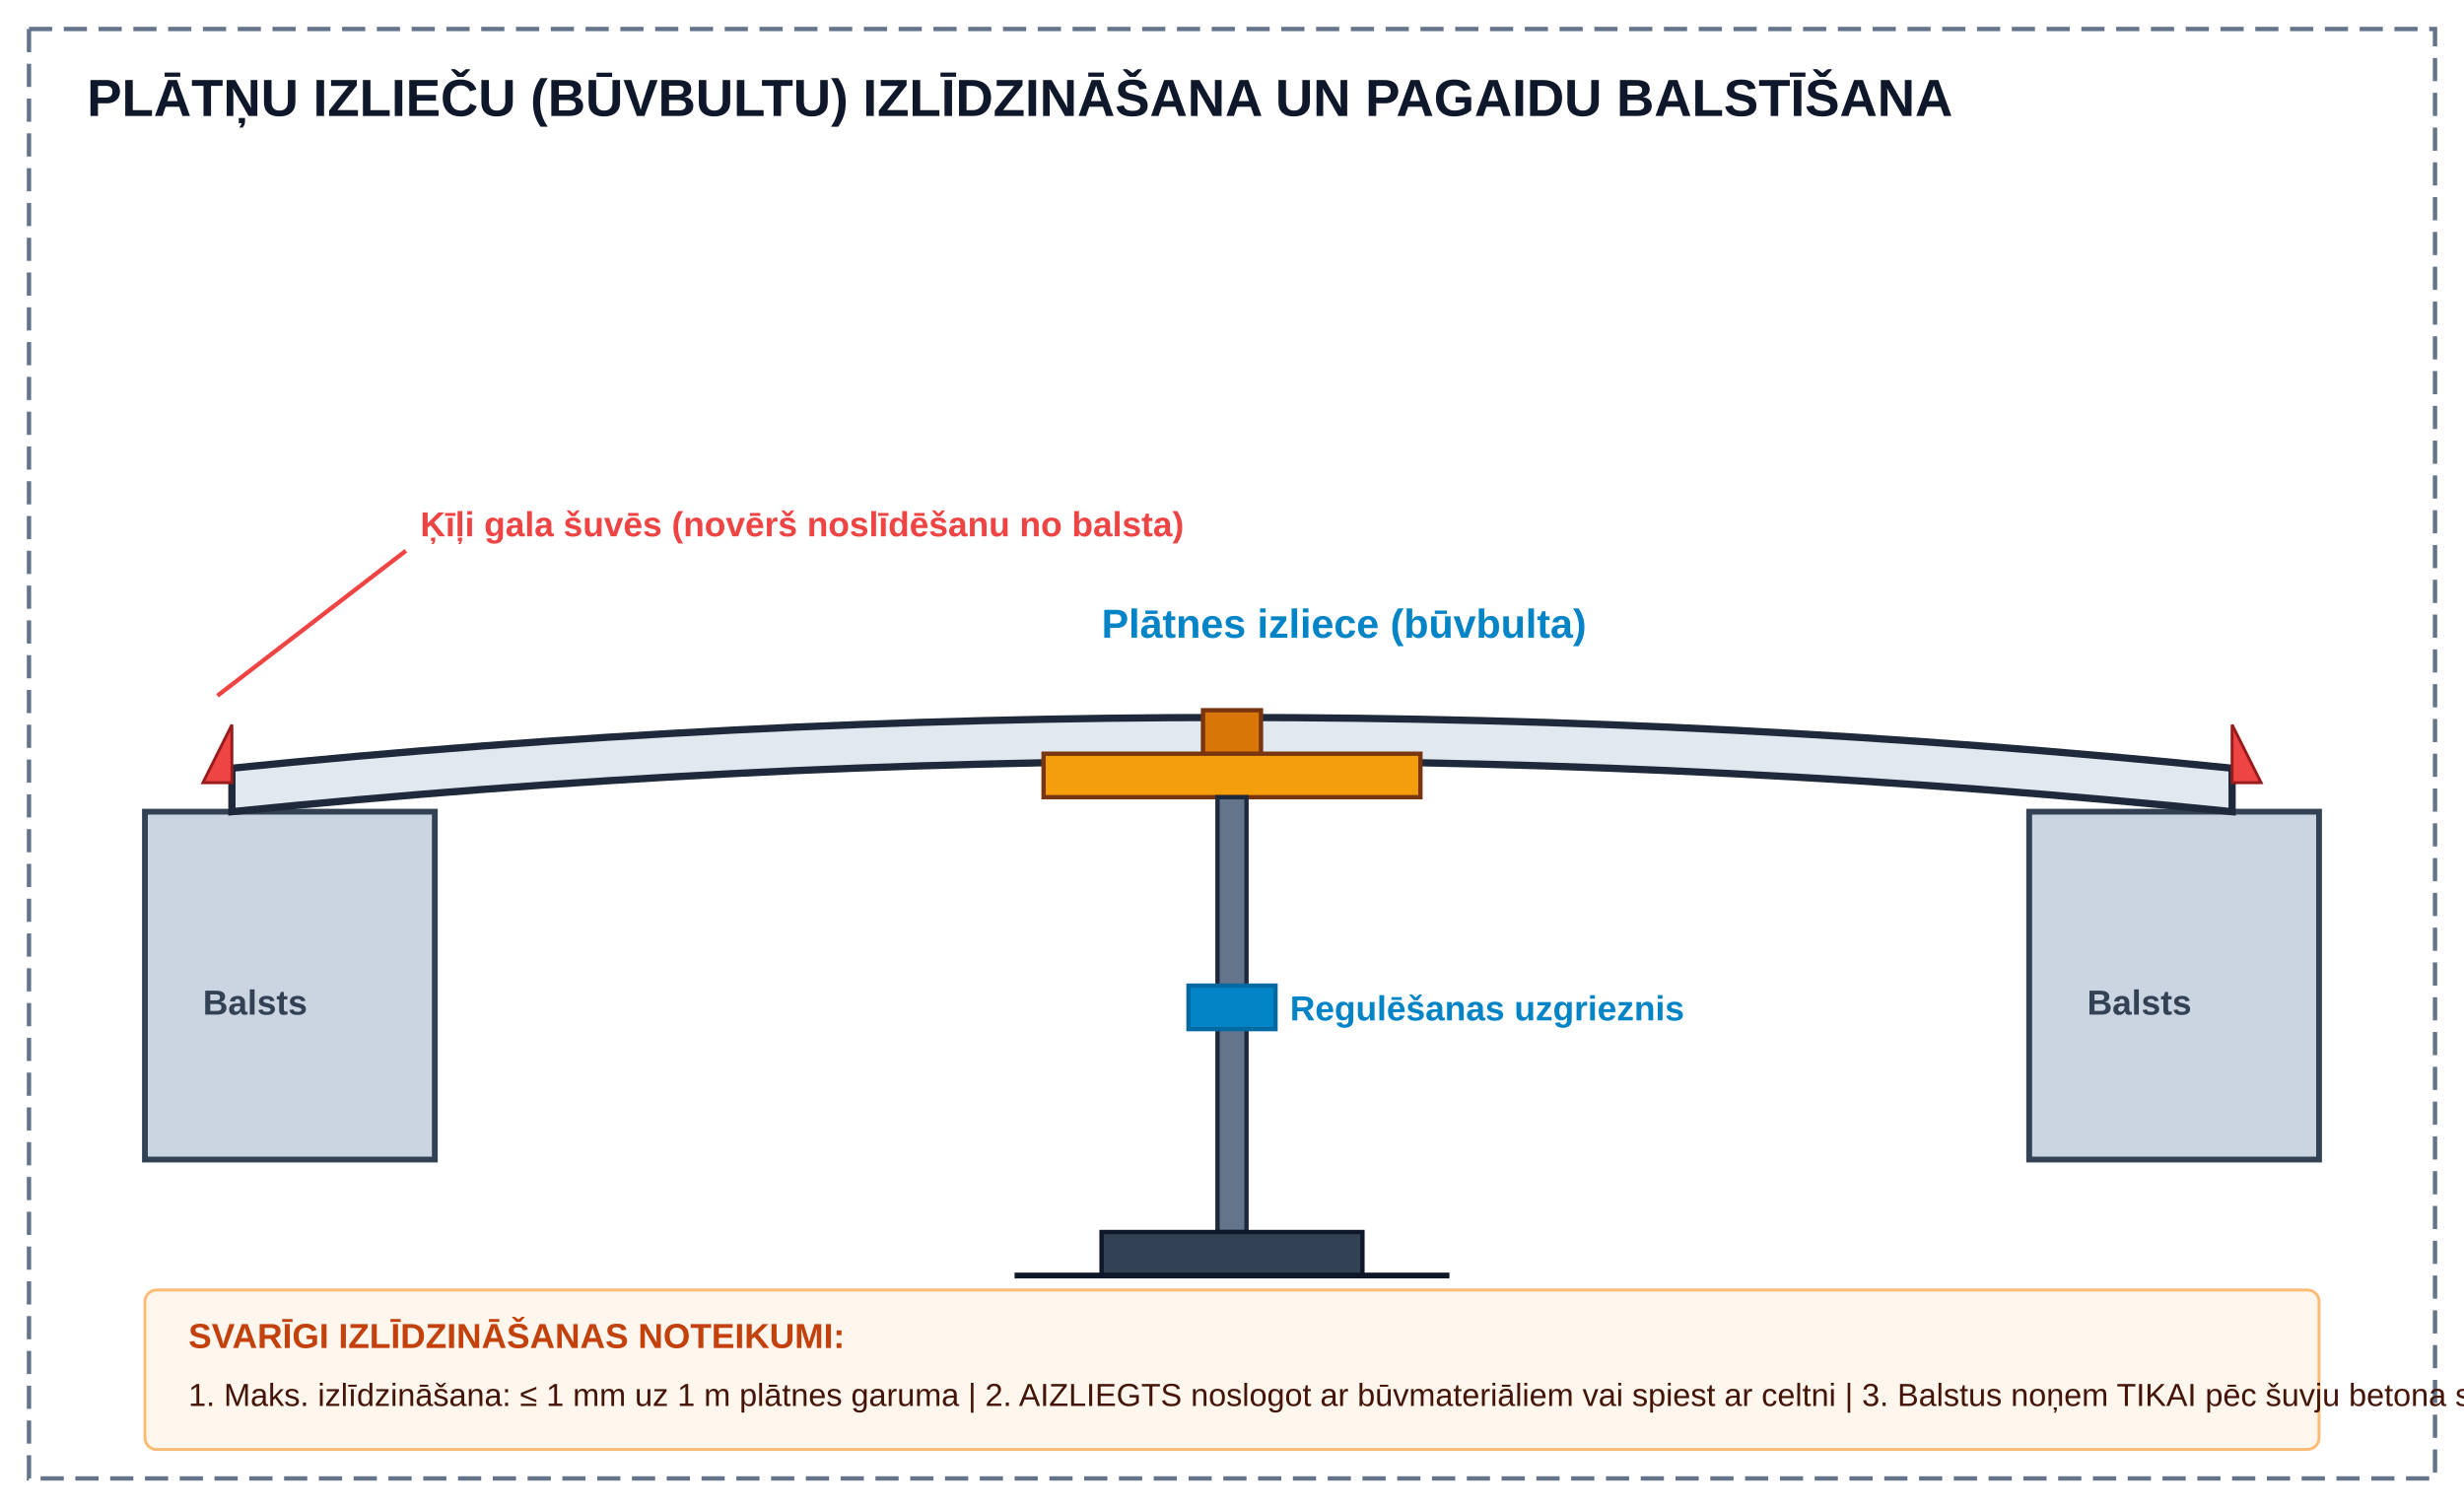
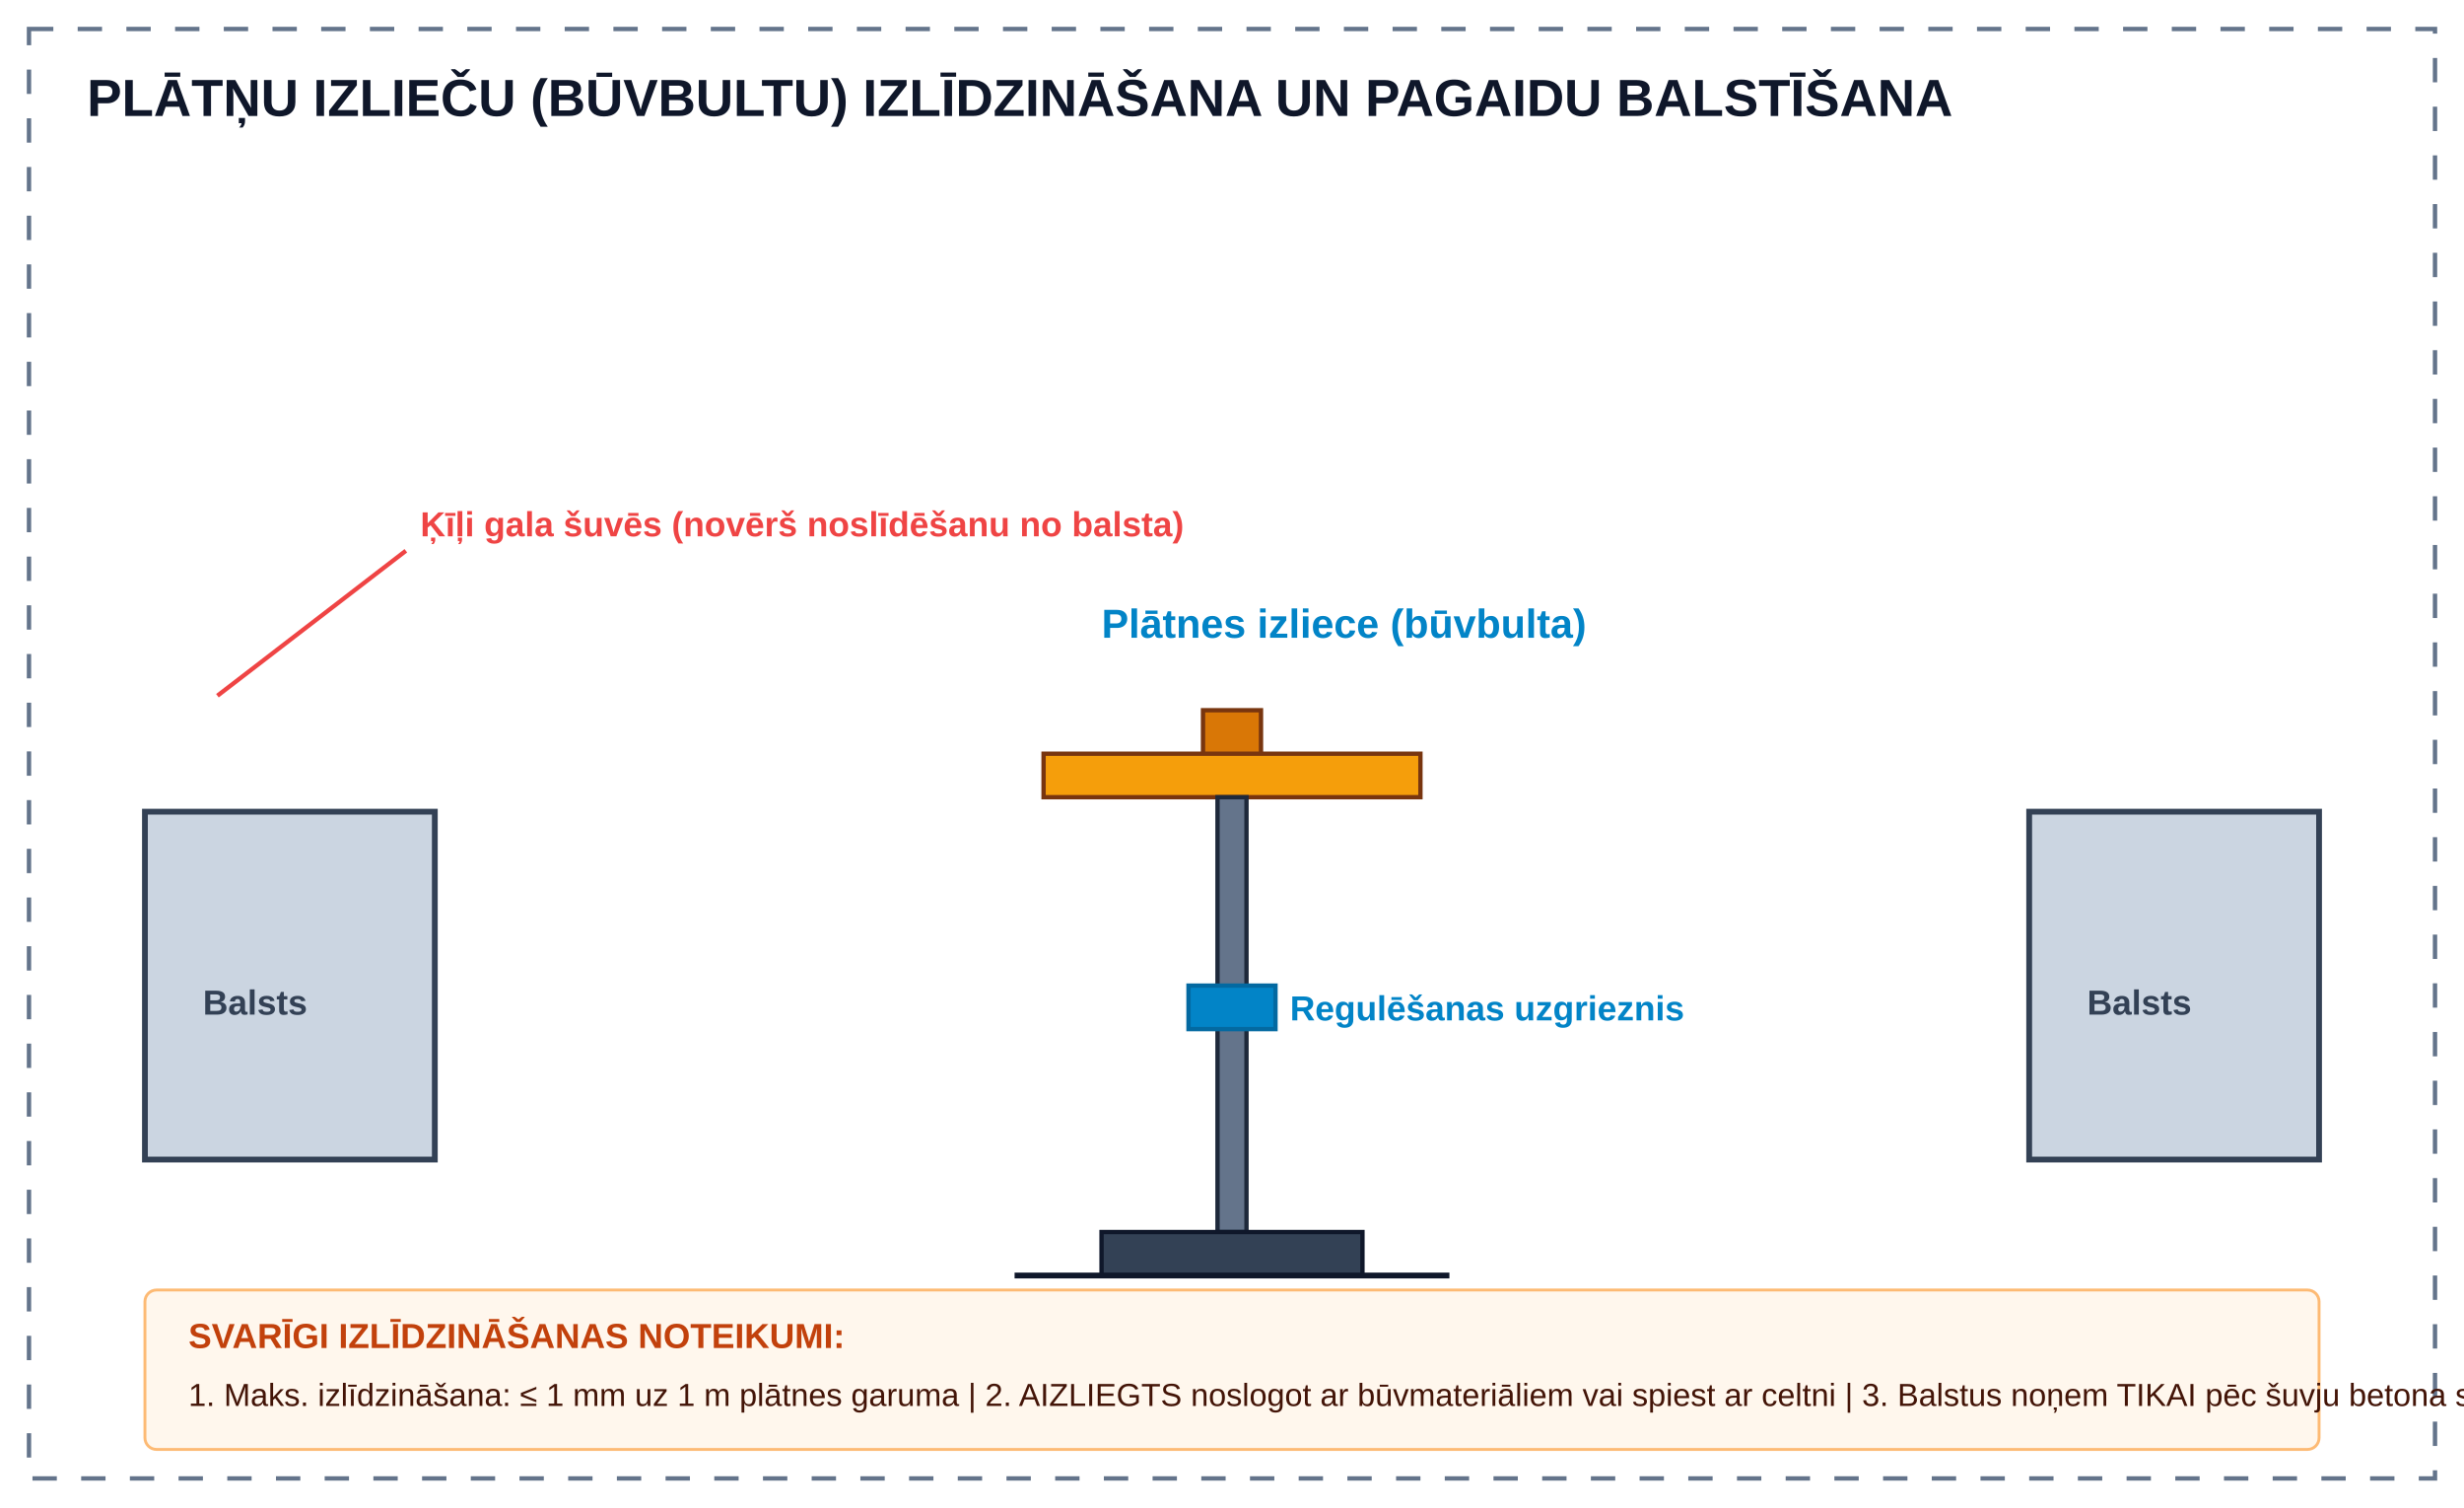
<svg xmlns="http://www.w3.org/2000/svg" viewBox="0 0 850 520" width="100%" height="100%" style="background-color: #ffffff; font-family: Arial, sans-serif;">
-   <rect x="10" y="10" width="830" height="500" fill="none" stroke="#64748b" stroke-width="1.5" stroke-dasharray="8,4" />
+   <rect x="10" y="10" width="830" height="500" fill="none" stroke="#64748b" stroke-width="1.5" stroke-dasharray="8.4" />
  <text x="30" y="40" font-size="18" font-weight="bold" fill="#0f172a">PLĀTŅU IZLIEČU (BŪVBULTU) IZLĪDZINĀŠANA UN PAGAIDU BALSTĪŠANA</text>
  <rect x="50" y="280" width="100" height="120" fill="#cbd5e1" stroke="#334155" stroke-width="2" />
  <text x="70" y="350" font-size="12" font-weight="bold" fill="#334155">Balsts</text>
  <rect x="700" y="280" width="100" height="120" fill="#cbd5e1" stroke="#334155" stroke-width="2" />
  <text x="720" y="350" font-size="12" font-weight="bold" fill="#334155">Balsts</text>
-   <path d="M 80,265 Q 425,230 770,265 L 770,280 Q 425,245 80,280 Z" fill="#e2e8f0" stroke="#1e293b" stroke-width="2.5" />
+   <path d="M 80.265 Q 425.230 770.265 L 770.280 Q 425.245 80.280 Z" fill="#e2e8f0" stroke="#1e293b" stroke-width="2.5" />
  <text x="380" y="220" font-size="14" font-weight="bold" fill="#0284c7">Plātnes izliece (būvbulta)</text>
-   <polygon points="70,270 80,250 80,270" fill="#ef4444" stroke="#991b1b" stroke-width="1" />
-   <polygon points="780,270 770,250 770,270" fill="#ef4444" stroke="#991b1b" stroke-width="1" />
+   <polygon points="70.270 80.250 80.270" fill="#ef4444" stroke="#991b1b" stroke-width="1" />
+   <polygon points="780.270 770.250 770.270" fill="#ef4444" stroke="#991b1b" stroke-width="1" />
  <line x1="75" y1="240" x2="140" y2="190" stroke="#ef4444" stroke-width="1.5" />
  <text x="145" y="185" font-size="12" font-weight="bold" fill="#ef4444">Ķīļi gala šuvēs (novērš noslīdēšanu no balsta)</text>
  <rect x="415" y="245" width="20" height="20" fill="#d97706" stroke="#78350f" stroke-width="1.5" />
  <rect x="360" y="260" width="130" height="15" fill="#f59e0b" stroke="#78350f" stroke-width="1.5" />
  <rect x="420" y="275" width="10" height="150" fill="#64748b" stroke="#1e293b" stroke-width="1.5" />
  <rect x="410" y="340" width="30" height="15" fill="#0284c7" stroke="#0369a1" stroke-width="1.5" />
  <text x="445" y="352" font-size="12" font-weight="bold" fill="#0284c7">Regulēšanas uzgrieznis</text>
  <rect x="380" y="425" width="90" height="15" fill="#334155" stroke="#0f172a" stroke-width="1.5" />
  <line x1="350" y1="440" x2="500" y2="440" stroke="#0f172a" stroke-width="2" />
  <g transform="translate(50, 445)">
    <rect x="0" y="0" width="750" height="55" fill="#fff7ed" stroke="#fdba74" stroke-width="1" rx="4" />
    <text x="15" y="20" font-size="12" font-weight="bold" fill="#c2410c">SVARĪGI IZLĪDZINĀŠANAS NOTEIKUMI:</text>
    <text x="15" y="40" font-size="11" fill="#431407">1. Maks. izlīdzināšana: ≤ 1 mm uz 1 m plātnes garuma | 2. AIZLIEGTS noslogot ar būvmateriāliem vai spiest ar celtni | 3. Balstus noņem TIKAI pēc šuvju betona sacietēšanas</text>
  </g>
</svg>
